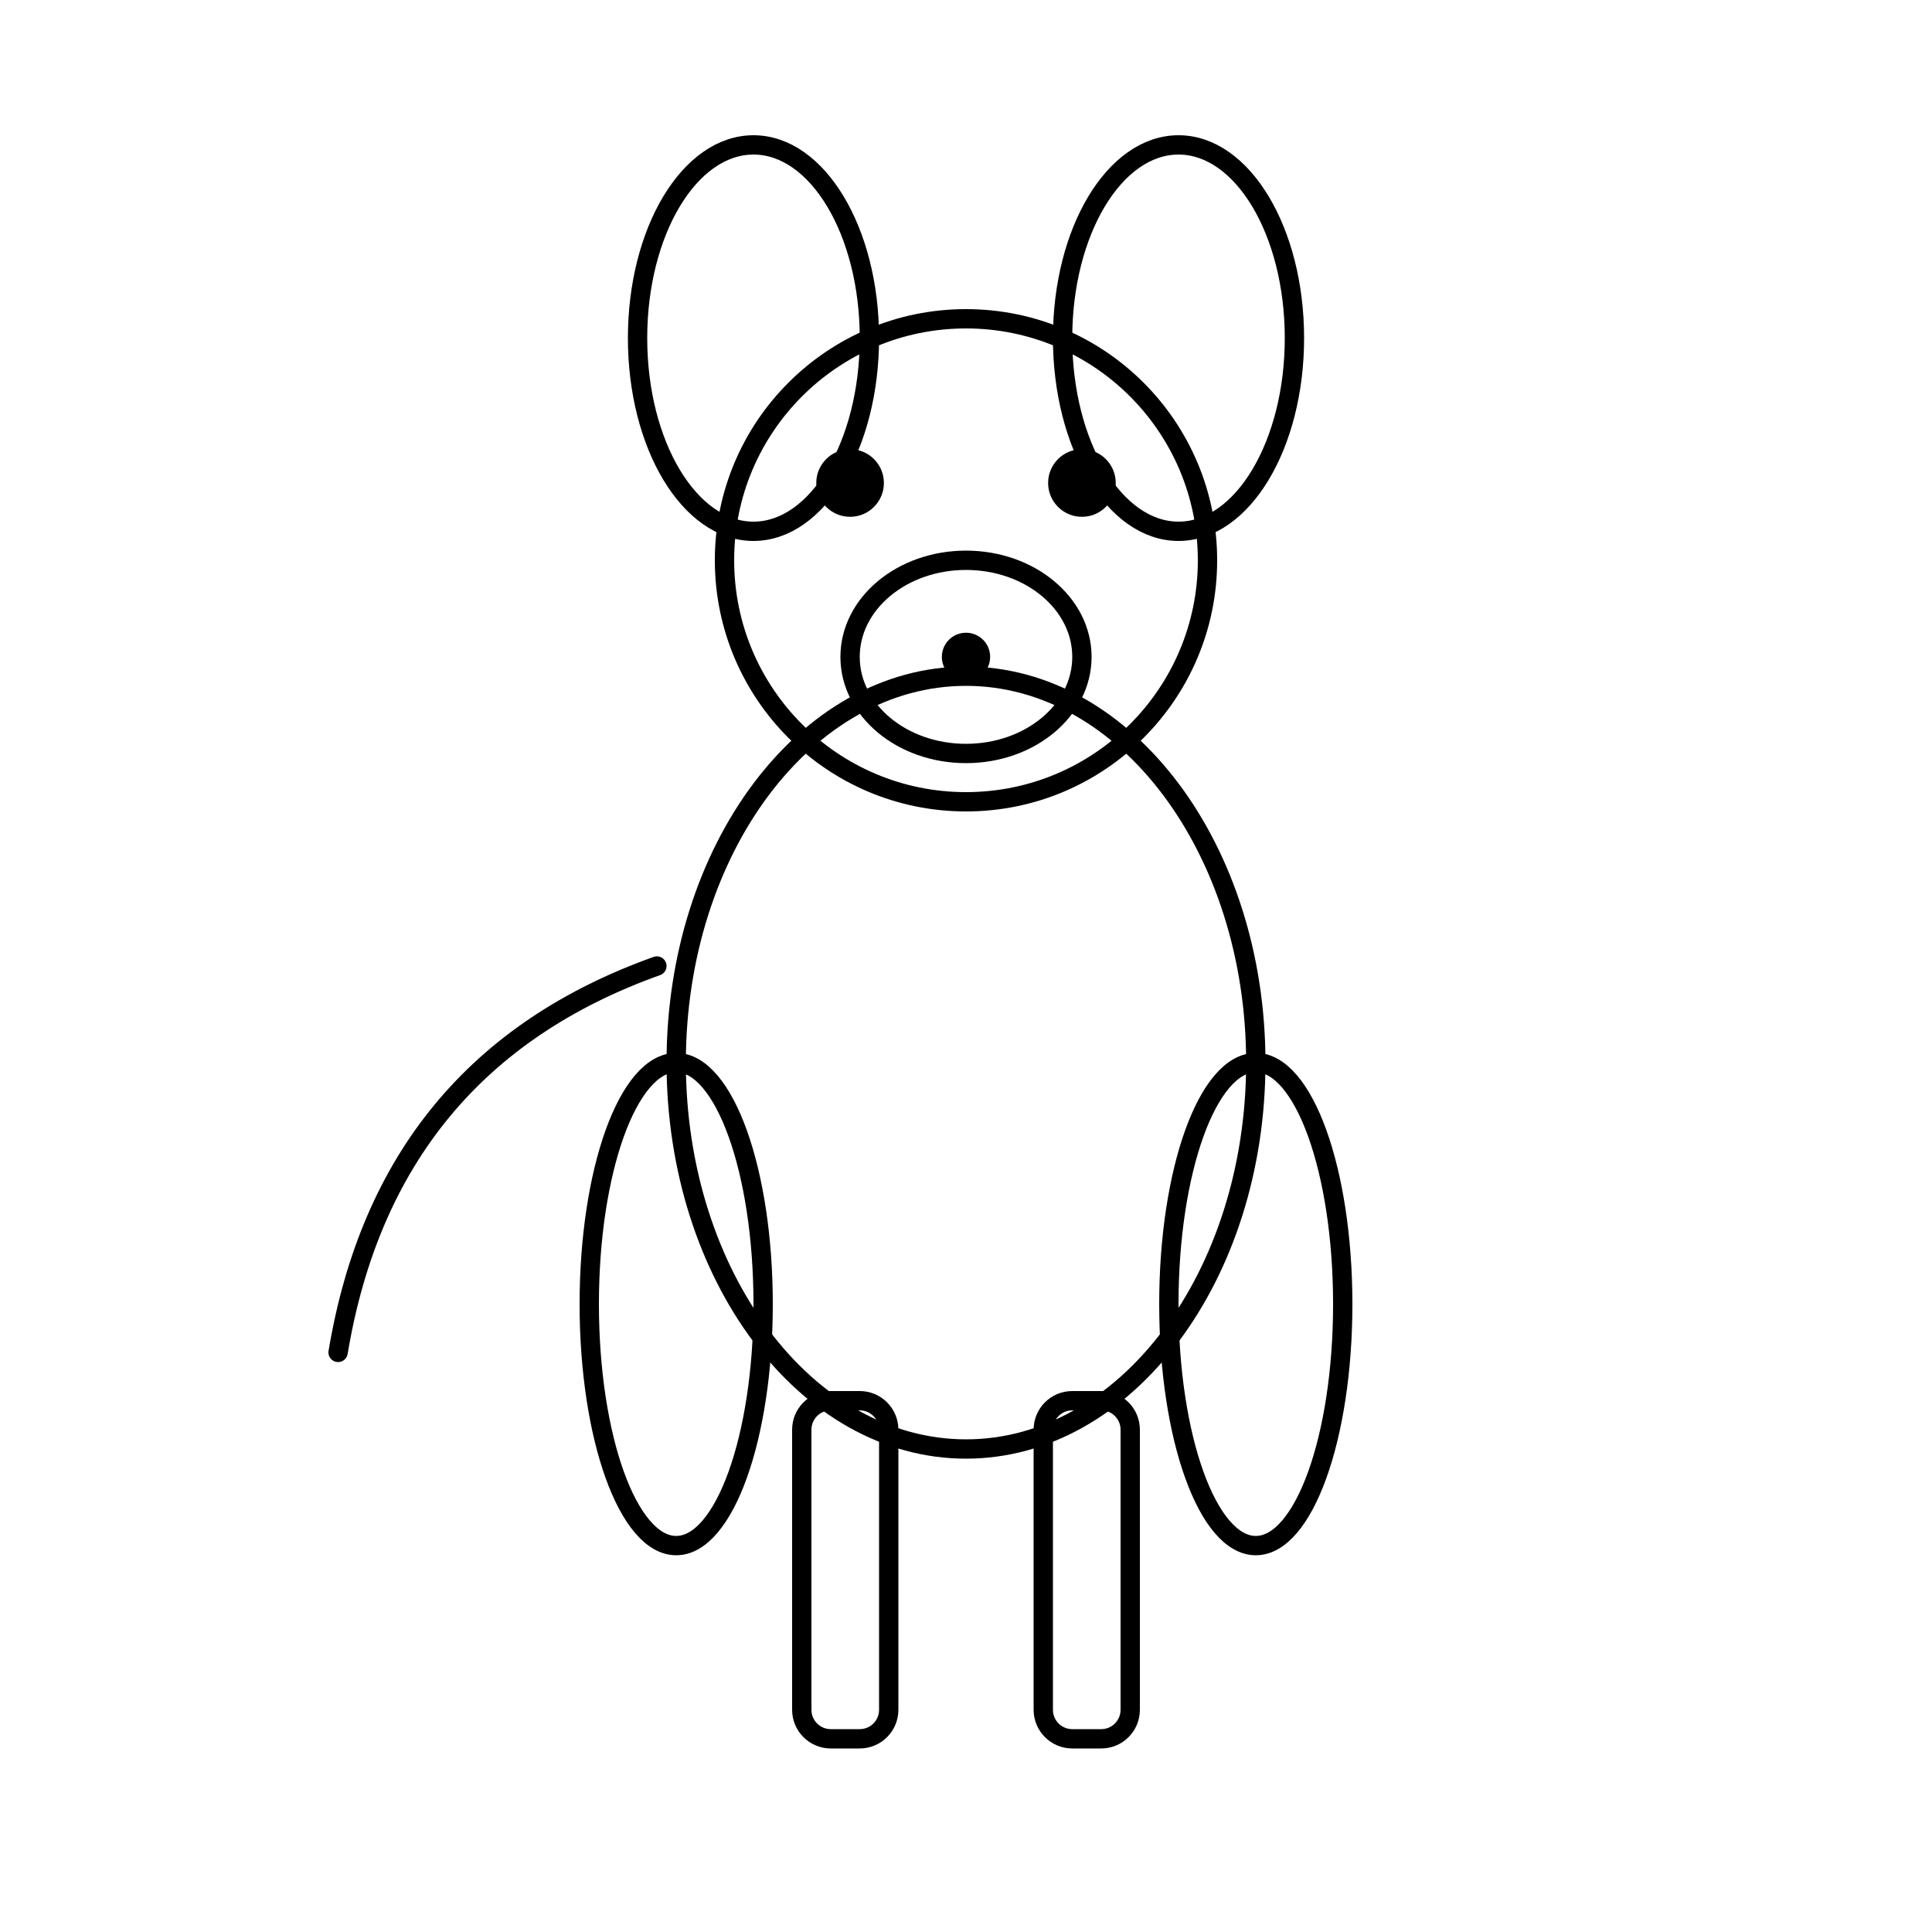
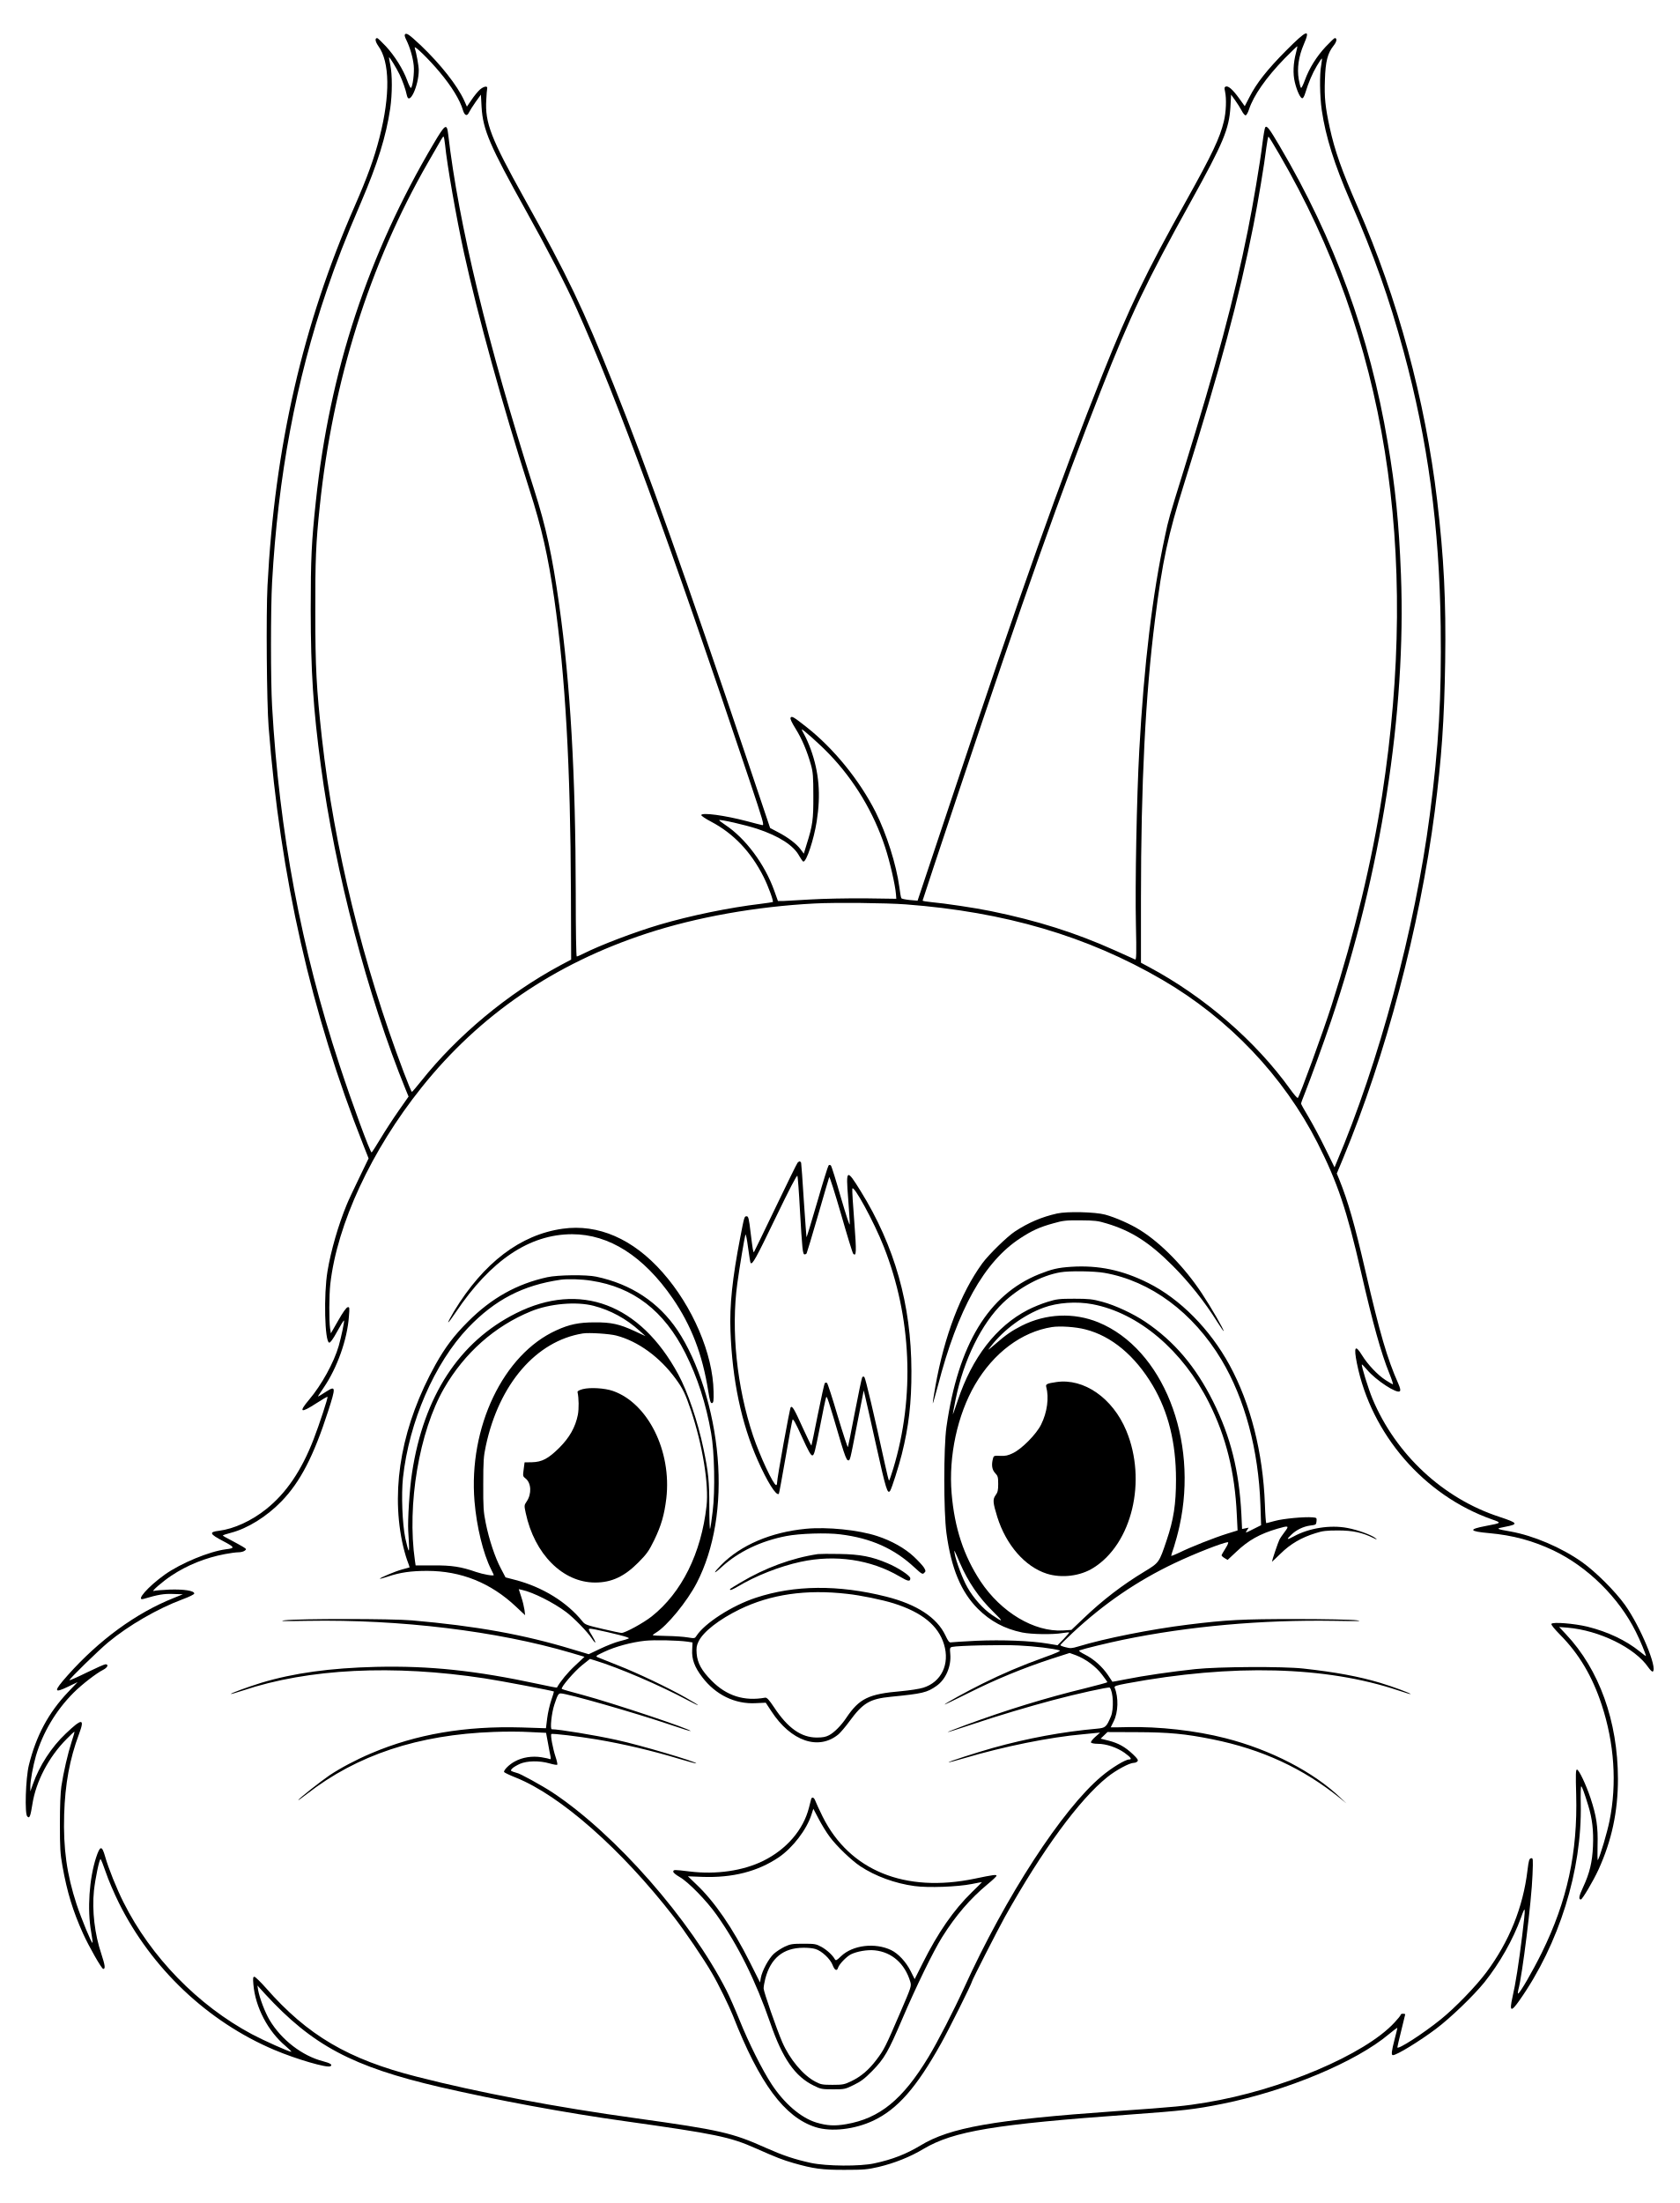
- <svg xmlns="http://www.w3.org/2000/svg" viewBox="0 0 200 200">
-   <ellipse cx="100" cy="110" rx="30" ry="40" fill="none" stroke="black" stroke-width="2" />
-   <circle cx="100" cy="58" r="25" fill="none" stroke="black" stroke-width="2" />
-   <ellipse cx="78" cy="35" rx="12" ry="20" fill="none" stroke="black" stroke-width="2" />
-   <ellipse cx="122" cy="35" rx="12" ry="20" fill="none" stroke="black" stroke-width="2" />
-   <ellipse cx="100" cy="68" rx="12" ry="10" fill="none" stroke="black" stroke-width="2" />
-   <circle cx="100" cy="68" r="2.5" fill="black" />
-   <circle cx="88" cy="50" r="3.5" fill="black" />
-   <circle cx="112" cy="50" r="3.5" fill="black" />
-   <rect x="83" y="145" width="9" height="35" fill="none" stroke="black" stroke-width="2" rx="3" />
-   <rect x="108" y="145" width="9" height="35" fill="none" stroke="black" stroke-width="2" rx="3" />
-   <ellipse cx="70" cy="135" rx="9" ry="25" fill="none" stroke="black" stroke-width="2" />
-   <ellipse cx="130" cy="135" rx="9" ry="25" fill="none" stroke="black" stroke-width="2" />
-   <path d="M68 100 Q40 110 35 140" fill="none" stroke="black" stroke-width="2" stroke-linecap="round" />
+ <svg xmlns="http://www.w3.org/2000/svg" version="1.0" width="1500pt" height="1967pt" viewBox="0 0 1500 1967" preserveAspectRatio="xMidYMid meet">
+   <g transform="translate(0,1967) scale(0.1,-0.1)" fill="#000000" stroke="none">
+     <path d="M3615 19360 c-3 -5 3 -26 14 -47 31 -62 59 -156 66 -227 7 -64 -9 -191 -25 -201 -4 -2 -19 27 -33 66 -37 101 -111 219 -190 305 -38 40 -73 74 -78 74 -23 0 -18 -31 10 -71 103 -141 107 -439 11 -814 -48 -189 -108 -354 -222 -615 -463 -1054 -715 -2151 -779 -3390 -13 -254 -7 -1042 10 -1260 104 -1337 381 -2559 846 -3734 l47 -119 -85 -176 c-47 -97 -97 -203 -110 -236 -75 -181 -142 -413 -172 -595 -35 -209 -25 -630 15 -638 10 -2 34 31 70 97 30 55 58 101 62 101 7 0 -23 -143 -47 -228 -43 -148 -153 -348 -264 -479 -97 -115 -77 -124 65 -32 52 34 97 60 99 57 6 -6 -73 -247 -125 -381 -107 -277 -244 -479 -422 -621 -131 -105 -288 -177 -423 -194 -90 -11 -84 -28 36 -91 108 -57 110 -64 27 -74 -151 -20 -402 -124 -546 -226 -150 -107 -266 -239 -189 -217 128 38 181 47 262 44 l88 -3 -84 -34 c-335 -134 -664 -374 -946 -691 -127 -143 -125 -163 7 -99 l83 40 -86 -90 c-174 -184 -284 -388 -349 -651 -29 -116 -39 -439 -14 -459 13 -11 17 -10 25 10 5 13 14 57 20 98 31 203 146 423 304 582 38 39 70 69 72 67 2 -2 -10 -43 -26 -92 -33 -102 -72 -270 -91 -396 -8 -53 -13 -178 -13 -335 0 -216 3 -267 23 -378 42 -234 93 -400 184 -602 53 -117 166 -315 180 -315 21 0 16 33 -16 131 -61 180 -85 390 -67 568 12 109 48 281 59 281 4 0 25 -53 47 -117 21 -64 74 -187 116 -272 291 -586 794 -1062 1389 -1314 194 -82 473 -164 501 -146 22 13 -1 28 -67 45 -185 48 -371 191 -476 367 -41 68 -90 198 -103 270 l-6 39 67 -74 c424 -461 781 -651 1564 -833 508 -117 1122 -231 1655 -305 809 -114 933 -139 1165 -242 185 -82 242 -104 336 -131 178 -51 256 -62 459 -61 170 0 202 3 302 26 142 34 281 89 401 161 268 159 636 220 1847 307 470 34 576 46 820 95 574 115 1196 375 1489 622 42 35 76 60 76 56 0 -4 -11 -51 -25 -103 -27 -104 -31 -140 -15 -140 35 0 237 124 385 235 129 97 334 294 432 415 136 170 255 379 328 580 41 115 42 103 10 -161 -30 -245 -59 -432 -87 -552 -29 -129 -13 -136 63 -27 353 502 559 1161 547 1753 -2 86 0 157 4 157 7 0 28 -57 63 -172 36 -117 48 -224 42 -362 -6 -142 -30 -242 -88 -366 -37 -79 -43 -110 -20 -110 13 0 112 168 157 266 119 261 174 519 174 811 -1 514 -167 977 -465 1292 l-60 64 75 -6 c284 -24 602 -180 721 -354 17 -24 34 -41 40 -38 45 28 -110 401 -248 595 -88 123 -263 297 -383 382 -183 130 -434 237 -641 274 -131 23 -133 25 -49 41 125 24 119 34 -50 90 -502 164 -924 557 -1132 1053 -37 89 -102 299 -95 307 2 2 23 -20 46 -47 80 -95 268 -217 293 -192 8 8 4 27 -14 69 -99 223 -164 446 -293 1003 -98 424 -154 619 -234 819 l-22 53 55 132 c383 922 685 2063 820 3101 61 469 85 817 93 1335 8 556 -11 925 -72 1445 -106 891 -353 1803 -709 2616 -144 331 -204 500 -250 709 -40 186 -49 269 -43 428 5 165 24 237 78 305 28 35 33 67 10 67 -5 0 -41 -35 -81 -77 -82 -88 -147 -192 -186 -299 -15 -41 -30 -71 -34 -69 -5 3 -14 38 -21 78 -16 97 -1 203 45 310 63 145 30 134 -158 -55 -169 -170 -265 -292 -327 -415 l-42 -81 -51 71 c-56 77 -96 113 -119 104 -12 -5 -13 -13 -6 -44 14 -64 10 -184 -11 -268 -35 -146 -104 -292 -335 -706 -359 -642 -506 -947 -747 -1549 -369 -922 -740 -1964 -1355 -3809 l-298 -893 -70 6 c-38 4 -72 11 -75 16 -4 6 -12 51 -18 101 -27 199 -114 474 -212 669 -143 283 -374 568 -619 760 -113 89 -130 99 -140 82 -6 -9 10 -43 45 -99 56 -90 102 -198 137 -323 18 -64 21 -104 21 -275 1 -213 -6 -264 -61 -438 l-24 -79 -29 39 c-36 48 -111 106 -202 153 l-70 37 -198 589 c-560 1664 -902 2625 -1198 3364 -279 696 -408 967 -800 1670 -297 534 -352 674 -339 879 2 47 6 92 8 100 7 27 -29 22 -65 -9 -19 -17 -53 -59 -75 -92 l-41 -60 -24 54 c-63 137 -211 324 -388 493 -108 101 -130 116 -143 95z m311 -333 c106 -126 182 -249 209 -342 15 -48 37 -56 54 -18 7 15 34 57 59 93 l47 65 6 -110 c12 -204 73 -345 397 -927 193 -346 359 -667 449 -868 370 -823 829 -2075 1544 -4209 127 -380 137 -413 116 -408 -12 2 -74 18 -137 35 -198 52 -399 79 -407 55 -2 -6 37 -33 87 -59 202 -106 357 -270 469 -492 42 -83 92 -220 83 -226 -4 -2 -52 -9 -107 -16 -284 -34 -625 -104 -904 -186 -223 -66 -531 -183 -683 -260 -26 -13 -51 -24 -57 -24 -5 0 -9 228 -9 563 -1 1054 -48 1870 -148 2577 -62 441 -117 695 -224 1030 -416 1304 -675 2375 -767 3170 -12 102 -26 94 -130 -82 -585 -988 -929 -2031 -1052 -3193 -39 -364 -46 -512 -46 -975 1 -547 22 -877 91 -1390 126 -941 419 -2059 757 -2888 l26 -63 -89 -127 c-49 -70 -122 -182 -162 -249 -40 -67 -76 -122 -79 -123 -13 0 -173 434 -287 781 -342 1038 -538 2081 -602 3204 -13 224 -13 873 0 1106 53 943 213 1799 489 2609 85 249 165 457 304 780 151 353 225 593 262 841 19 131 19 302 1 389 -8 36 -13 66 -11 68 4 5 65 -94 94 -154 27 -57 53 -130 65 -186 21 -96 106 86 106 226 0 37 -20 146 -36 200 -8 28 128 -104 222 -217z m7649 173 c-25 -94 -29 -188 -11 -263 19 -80 52 -150 69 -144 7 2 18 23 25 48 29 94 63 174 103 241 22 38 43 68 45 65 2 -2 -1 -28 -6 -58 -16 -80 -13 -280 5 -404 35 -237 113 -484 252 -804 217 -497 348 -869 478 -1346 218 -803 320 -1562 332 -2460 8 -627 -17 -1068 -98 -1685 -131 -1007 -454 -2210 -834 -3104 l-16 -39 -83 169 c-45 93 -113 219 -149 280 -37 61 -67 115 -67 120 0 6 16 50 36 99 47 118 169 453 232 640 446 1318 672 2759 624 3986 -18 461 -49 774 -118 1177 -161 956 -476 1818 -966 2649 -92 156 -112 183 -128 167 -4 -5 -16 -70 -25 -144 -21 -175 -86 -558 -131 -780 -123 -611 -277 -1186 -574 -2145 -131 -422 -133 -429 -165 -580 -113 -525 -188 -1149 -230 -1915 -23 -418 -38 -1197 -30 -1554 6 -264 4 -318 -7 -313 -7 3 -88 39 -180 81 -352 158 -693 266 -1109 351 -134 28 -417 70 -531 80 -43 4 -78 10 -78 14 0 4 148 450 329 991 576 1725 903 2647 1264 3565 266 677 404 967 805 1690 287 518 339 643 351 839 l6 111 36 -50 c20 -28 46 -69 58 -92 12 -24 28 -43 35 -43 8 0 21 23 31 53 40 123 153 285 318 455 61 61 112 111 113 109 2 -2 -3 -27 -11 -57z m-7600 -822 c17 -176 100 -649 169 -966 124 -564 343 -1357 585 -2115 110 -344 165 -586 221 -972 99 -690 145 -1500 149 -2621 l2 -602 -98 -52 c-469 -252 -918 -626 -1241 -1032 -42 -53 -80 -97 -83 -97 -4 -1 -36 77 -72 172 -367 969 -623 2015 -732 2987 -49 448 -59 625 -59 1125 -1 464 5 616 40 945 116 1117 444 2160 967 3070 135 235 131 230 138 230 4 0 10 -33 14 -72z m7451 -86 c951 -1635 1255 -3531 918 -5722 -90 -587 -249 -1245 -451 -1875 -80 -250 -285 -810 -302 -828 -4 -4 -34 30 -66 75 -309 431 -767 828 -1262 1093 l-73 39 0 571 c0 1025 40 1823 126 2495 65 517 116 753 258 1206 323 1031 492 1661 620 2309 41 207 99 554 116 698 7 53 15 97 19 97 3 0 47 -71 97 -158z m-4020 -5355 c225 -234 397 -521 499 -831 42 -127 91 -339 97 -421 l3 -40 -280 4 c-158 1 -369 -3 -485 -10 -113 -7 -225 -13 -248 -14 l-44 0 -33 92 c-85 238 -257 468 -438 588 -31 21 -56 40 -54 42 9 9 231 -42 339 -77 196 -65 327 -149 377 -244 15 -26 31 -49 36 -49 28 -1 93 195 119 358 38 242 21 440 -54 647 -16 44 -41 100 -55 125 -14 25 -25 48 -25 50 0 12 163 -133 246 -220z m684 -1342 c885 -67 1620 -283 2290 -673 595 -346 1084 -861 1388 -1459 177 -350 260 -595 387 -1148 106 -461 179 -725 253 -907 22 -54 36 -98 32 -98 -4 0 -33 17 -66 38 -71 46 -159 139 -210 222 -61 99 -75 76 -45 -74 127 -632 599 -1178 1205 -1392 90 -31 89 -32 -54 -59 -159 -30 -150 -48 30 -64 211 -19 392 -68 575 -155 305 -146 583 -420 735 -726 38 -75 90 -201 90 -216 0 -3 -25 16 -56 41 -123 99 -283 175 -467 221 -117 28 -310 44 -321 25 -5 -7 27 -46 79 -99 168 -170 286 -369 370 -624 113 -344 137 -703 70 -1035 -21 -105 -82 -310 -104 -351 -4 -7 -5 52 -3 130 5 166 -10 264 -63 424 -41 122 -104 254 -121 254 -11 0 -12 -42 -7 -222 14 -520 -80 -951 -307 -1413 -84 -170 -197 -365 -212 -365 -3 0 -2 15 2 32 36 129 119 800 127 1027 6 147 5 153 -13 149 -16 -3 -21 -18 -32 -108 -39 -329 -163 -636 -367 -910 -95 -127 -280 -318 -408 -421 -157 -127 -387 -275 -387 -249 0 6 16 74 35 150 19 76 35 141 35 144 0 4 -9 6 -20 6 -11 0 -20 -4 -20 -9 0 -6 -25 -37 -56 -70 -264 -286 -1014 -604 -1684 -714 -187 -31 -264 -39 -805 -77 -1090 -77 -1481 -146 -1745 -307 -127 -76 -248 -124 -411 -159 -127 -28 -426 -26 -567 4 -146 32 -248 66 -401 134 -301 135 -410 160 -1156 264 -718 99 -1410 230 -1960 371 -616 156 -979 370 -1350 793 -49 55 -95 100 -103 100 -12 0 -14 -12 -9 -68 17 -203 130 -419 288 -551 33 -28 56 -51 50 -51 -20 0 -246 101 -351 157 -482 257 -903 690 -1147 1178 -61 121 -134 302 -164 408 -29 102 -45 100 -81 -9 -61 -189 -80 -462 -44 -663 9 -52 15 -96 12 -98 -7 -8 -99 214 -142 344 -87 265 -120 498 -111 802 8 269 49 495 133 719 53 142 27 142 -120 2 -126 -119 -235 -287 -292 -450 l-23 -65 0 41 c-1 52 24 186 50 277 62 209 179 406 336 563 73 73 203 174 265 205 39 20 51 49 20 49 -10 0 -86 -34 -170 -75 -83 -41 -152 -71 -152 -67 0 13 262 268 345 337 184 153 443 302 665 385 60 22 105 44 105 52 0 25 -93 39 -220 35 -66 -3 -129 -8 -140 -12 -33 -11 74 82 155 136 143 95 305 160 479 193 46 9 100 16 120 16 21 0 46 6 56 14 18 13 17 15 -15 35 -19 12 -68 38 -107 59 -40 20 -73 39 -73 42 0 3 33 14 72 24 148 38 319 144 451 280 168 173 288 404 417 804 70 216 69 231 -13 179 -82 -52 -81 -52 -72 -36 5 8 26 39 46 69 121 178 210 429 225 633 7 83 6 89 -11 85 -12 -2 -44 -47 -84 -118 l-66 -115 -7 45 c-10 69 -9 294 2 395 61 536 368 1196 815 1755 519 649 1186 1105 2010 1375 445 146 979 241 1500 268 188 10 641 5 815 -8z" />
+     <path d="M7123 9288 c-6 -7 -95 -188 -198 -403 -103 -214 -189 -392 -191 -394 -7 -8 -12 26 -30 172 -15 127 -20 147 -35 147 -21 0 -21 2 -58 -190 -70 -361 -96 -607 -87 -835 16 -437 97 -823 243 -1153 85 -192 166 -322 189 -300 3 3 29 149 60 324 30 176 58 327 62 337 5 13 27 -26 83 -150 58 -127 80 -168 94 -168 16 0 24 33 67 250 26 138 52 258 56 268 7 18 16 -8 135 -413 31 -102 48 -146 59 -148 21 -4 17 -17 84 328 l58 295 12 -50 c7 -27 52 -229 101 -449 86 -387 100 -433 124 -395 14 22 75 213 103 324 62 248 87 457 86 745 -1 589 -149 1115 -454 1606 -125 202 -132 198 -111 -67 8 -107 15 -210 14 -229 0 -21 -31 74 -79 238 -43 151 -83 279 -89 285 -7 7 -14 8 -21 1 -5 -5 -51 -152 -101 -326 -51 -175 -94 -316 -96 -315 -1 2 -12 149 -24 328 -11 178 -22 330 -24 337 -3 6 -8 12 -13 12 -5 0 -14 -6 -19 -12z m21 -418 c21 -359 25 -400 42 -400 7 0 15 4 18 9 3 5 49 157 101 337 52 181 98 336 101 344 3 8 50 -140 105 -329 54 -189 103 -349 109 -355 29 -29 30 15 10 282 -12 150 -20 283 -18 297 6 49 195 -296 281 -516 249 -629 279 -1341 85 -1981 -18 -60 -35 -108 -38 -108 -3 0 -19 66 -37 148 -94 432 -173 766 -183 776 -8 8 -13 7 -20 -3 -4 -8 -34 -147 -65 -310 -31 -163 -59 -303 -62 -311 -2 -8 -43 116 -91 275 -47 160 -90 293 -96 297 -6 4 -15 3 -19 -1 -5 -5 -33 -132 -63 -281 -30 -150 -55 -275 -57 -277 -2 -2 -35 66 -74 151 -79 175 -97 206 -111 191 -9 -9 -122 -633 -122 -675 0 -11 -3 -20 -8 -20 -24 0 -145 259 -206 440 -146 437 -198 945 -141 1360 20 148 64 409 72 435 4 12 14 -37 24 -114 10 -73 20 -136 23 -138 16 -17 49 43 221 400 126 261 192 389 197 378 3 -9 14 -144 22 -301z" />
+     <path d="M9441 8835 c-138 -31 -255 -81 -376 -160 -70 -46 -234 -206 -292 -285 -193 -266 -338 -645 -419 -1098 -13 -75 -24 -143 -23 -151 0 -9 20 61 45 154 178 687 413 1108 736 1319 107 70 174 100 298 134 84 24 112 27 240 26 127 -1 156 -4 234 -28 220 -66 380 -168 587 -375 148 -148 289 -325 400 -503 30 -47 56 -85 57 -83 7 7 -112 213 -193 335 -155 235 -365 450 -553 567 -86 54 -220 113 -312 138 -89 24 -340 30 -429 10z" />
+     <path d="M5025 8699 c-377 -53 -706 -303 -970 -737 -31 -52 -54 -96 -52 -99 3 -2 33 38 67 89 312 465 659 698 1040 698 331 0 639 -197 898 -573 166 -242 265 -498 317 -825 15 -92 21 -112 34 -110 13 3 16 19 14 103 -5 336 -188 763 -457 1066 -262 297 -574 433 -891 388z" />
+     <path d="M9565 8359 c-117 -8 -169 -20 -285 -66 -452 -182 -722 -627 -827 -1363 -26 -182 -26 -757 0 -950 43 -315 130 -524 281 -675 112 -111 237 -178 395 -211 84 -17 274 -20 361 -5 30 5 57 7 59 5 2 -2 -21 -28 -50 -59 l-54 -55 -90 15 c-149 25 -405 35 -633 25 -114 -6 -216 -12 -227 -14 -16 -4 -26 7 -52 63 -75 158 -254 276 -528 345 -428 108 -821 104 -1165 -10 -215 -71 -458 -228 -531 -342 -13 -21 -17 -22 -77 -12 -35 6 -119 12 -188 13 -68 1 -124 4 -124 7 0 3 12 13 28 22 99 59 280 280 365 445 156 302 222 699 186 1120 -35 421 -173 859 -358 1135 -168 250 -414 413 -726 479 -89 19 -342 16 -438 -5 -272 -60 -497 -186 -707 -396 -127 -127 -202 -227 -290 -383 -295 -531 -400 -1082 -299 -1580 11 -54 31 -128 44 -164 14 -36 24 -67 23 -68 -2 -1 -31 -9 -66 -18 -63 -17 -205 -77 -199 -83 2 -2 35 7 74 20 106 36 205 50 348 50 303 0 568 -107 793 -319 l82 -77 -6 49 c-4 26 -16 79 -29 116 l-22 68 30 -7 c98 -21 281 -113 394 -198 69 -52 190 -176 229 -236 41 -61 41 -39 1 27 -31 50 -34 58 -19 61 18 3 287 -59 332 -76 28 -11 28 -11 -70 -37 -36 -9 -112 -39 -169 -66 l-103 -49 -147 44 c-431 131 -858 208 -1431 258 -175 16 -1016 16 -1135 1 -62 -8 -17 -9 205 -5 825 14 1689 -91 2348 -285 l122 -36 -83 -78 c-66 -61 -132 -141 -163 -197 -2 -2 -76 12 -166 32 -559 120 -969 164 -1448 153 -411 -10 -737 -55 -1026 -142 -123 -38 -278 -95 -272 -100 2 -2 51 12 108 31 585 196 1343 233 2160 108 146 -22 610 -111 617 -117 1 -2 -9 -36 -23 -76 -14 -41 -31 -114 -37 -163 l-11 -89 -216 7 c-505 15 -944 -60 -1345 -231 -135 -57 -276 -132 -373 -197 -79 -54 -267 -202 -278 -220 -4 -7 30 18 77 54 447 348 994 530 1669 554 96 4 241 4 321 -1 l146 -7 17 -91 c9 -51 19 -105 23 -121 3 -18 2 -27 -4 -23 -5 3 -40 11 -77 17 -84 13 -170 0 -239 -38 -49 -26 -100 -77 -95 -94 2 -5 50 -28 108 -51 395 -159 938 -637 1404 -1237 102 -131 273 -383 346 -510 58 -99 150 -288 185 -375 238 -608 462 -910 740 -998 140 -44 348 -20 514 58 217 103 385 294 606 690 67 119 275 536 275 551 0 11 228 458 295 579 333 595 664 1047 915 1248 77 62 198 127 236 127 12 0 27 6 33 14 9 10 0 24 -41 63 -70 66 -130 99 -216 121 l-72 18 31 30 30 29 262 -1 c289 -1 434 -15 677 -64 441 -89 808 -259 1140 -527 l55 -45 -54 51 c-240 230 -622 428 -1026 531 -269 69 -594 105 -875 99 -83 -2 -150 -3 -150 -2 0 1 12 25 27 55 40 80 44 212 8 299 -5 14 11 20 107 38 945 176 1780 154 2428 -63 57 -19 106 -34 108 -32 5 6 -154 65 -273 101 -187 56 -396 95 -685 127 -181 20 -756 17 -965 -5 -207 -22 -463 -59 -621 -91 -66 -13 -119 -23 -119 -22 0 0 -18 27 -39 59 -52 77 -129 145 -207 184 -39 20 -58 34 -49 37 44 16 264 69 390 95 586 121 1242 179 1880 169 223 -4 268 -3 205 5 -44 6 -287 11 -545 11 -475 0 -612 -7 -960 -50 -331 -41 -744 -123 -980 -195 -56 -17 -71 -18 -112 -7 -26 6 -48 15 -48 19 0 4 49 53 110 110 281 262 577 464 912 623 179 85 434 185 475 186 7 0 -2 -24 -22 -55 -19 -30 -35 -58 -35 -62 0 -5 12 -16 27 -25 l27 -16 77 72 c108 103 211 161 369 207 100 29 106 27 65 -27 -20 -26 -42 -58 -49 -73 -11 -21 -66 -184 -66 -195 0 -2 35 31 78 73 86 85 185 143 312 182 62 20 97 24 200 24 130 0 216 -18 315 -67 37 -18 38 -18 17 0 -36 28 -157 72 -247 89 -155 30 -346 -1 -482 -76 -61 -34 -67 -28 -20 16 45 44 109 74 170 82 50 6 52 7 55 38 3 30 1 32 -35 35 -75 6 -259 -11 -333 -31 -41 -11 -78 -21 -81 -21 -3 0 -9 75 -12 168 -17 462 -128 899 -316 1244 -175 321 -443 591 -725 732 -231 116 -446 161 -691 145z m298 -54 c413 -72 793 -354 1046 -776 209 -350 331 -804 348 -1296 l6 -181 -72 -36 c-70 -36 -71 -36 -55 -11 l16 25 -29 -6 -30 -6 -6 131 c-20 389 -96 692 -252 1006 -156 313 -348 539 -606 713 -107 72 -269 148 -386 179 -85 23 -117 27 -248 27 -135 0 -159 -3 -239 -28 -50 -15 -129 -47 -177 -72 -281 -145 -497 -425 -625 -808 -24 -72 -43 -127 -44 -122 0 5 11 64 25 132 71 351 232 678 424 862 144 137 342 243 511 272 79 14 303 11 393 -5z m-4583 -70 c376 -57 651 -268 841 -647 109 -217 184 -450 230 -713 30 -165 37 -517 14 -699 -9 -76 -19 -146 -23 -156 -4 -11 -7 79 -7 198 0 226 -8 306 -52 516 -50 241 -141 510 -226 666 -341 629 -877 830 -1447 545 -508 -254 -826 -741 -930 -1425 -22 -139 -40 -424 -34 -520 9 -140 10 -180 3 -173 -4 5 -17 53 -29 108 -27 130 -37 389 -21 540 54 499 282 1025 582 1340 241 251 489 380 829 429 61 8 183 5 270 -9z m4477 -210 c412 -78 806 -412 1041 -880 152 -303 231 -622 248 -998 l7 -142 -94 -29 c-112 -35 -326 -119 -426 -169 -40 -19 -73 -32 -73 -28 0 4 11 40 25 80 13 40 36 123 49 184 172 776 -150 1584 -724 1820 -220 90 -469 79 -685 -30 -89 -45 -142 -82 -235 -163 -72 -62 -74 -63 -40 -20 117 150 293 279 470 344 124 46 295 58 437 31z m-4456 -14 c151 -39 292 -115 414 -226 l50 -45 -95 44 c-138 64 -211 80 -360 79 -138 0 -226 -18 -341 -71 -474 -214 -786 -866 -731 -1528 19 -226 77 -465 148 -606 13 -26 24 -49 24 -51 0 -11 -95 6 -157 27 -135 47 -217 60 -385 59 l-156 0 -6 41 c-73 499 38 1155 260 1540 182 316 453 556 777 688 167 68 403 89 558 49z m4393 -211 c233 -59 444 -235 602 -502 139 -236 207 -511 207 -838 0 -221 -21 -358 -84 -544 -66 -197 -67 -199 -194 -276 -199 -120 -377 -256 -551 -423 l-105 -100 -77 -5 c-256 -14 -551 162 -735 439 -150 228 -232 476 -258 785 -28 333 52 701 209 971 166 284 416 471 687 514 71 11 212 2 299 -21z m-4189 -55 c194 -51 388 -192 529 -385 64 -87 87 -135 136 -280 105 -313 162 -663 140 -857 -47 -421 -221 -773 -490 -986 -72 -57 -236 -147 -269 -147 -9 0 -85 16 -170 36 -141 33 -156 38 -179 67 -138 172 -357 307 -599 370 l-88 23 -42 80 c-52 98 -105 257 -135 406 -20 99 -23 141 -22 348 0 205 3 248 23 340 118 553 450 937 866 1004 56 9 240 -3 300 -19z m3068 -2030 c73 -169 169 -310 301 -439 92 -90 88 -95 -15 -25 -76 51 -165 150 -218 244 -43 75 -103 235 -115 305 -7 40 -5 37 47 -85z m-1008 -276 c122 -13 315 -53 417 -85 253 -80 398 -198 449 -366 54 -176 -24 -337 -185 -387 -34 -11 -122 -24 -196 -31 -294 -25 -375 -65 -493 -240 -44 -66 -106 -129 -152 -153 -30 -16 -57 -21 -110 -21 -139 0 -259 84 -381 269 -46 69 -65 89 -80 87 -188 -34 -345 16 -479 152 -89 90 -126 157 -133 241 -4 52 -1 72 17 109 42 87 184 197 366 286 278 135 594 181 960 139z m-1425 -427 l45 -7 -3 -65 c-5 -84 21 -155 89 -244 120 -159 295 -244 481 -233 l87 4 50 -76 c175 -269 423 -354 601 -205 17 15 61 66 96 114 121 165 181 201 370 220 283 28 323 37 408 97 83 58 133 175 123 285 -5 53 -3 58 16 63 51 12 445 21 596 13 145 -7 307 -27 365 -44 13 -4 -34 -26 -140 -63 -205 -74 -371 -145 -548 -233 -149 -74 -333 -176 -340 -187 -3 -4 95 43 217 104 237 119 484 221 741 305 l159 51 58 -21 c86 -33 177 -100 231 -172 27 -35 48 -65 48 -68 0 -3 -89 -27 -197 -54 -350 -85 -703 -193 -1076 -331 -86 -32 -156 -59 -154 -61 1 -2 104 31 227 72 227 76 496 156 714 214 205 55 500 120 507 112 32 -36 38 -192 11 -257 -41 -96 -48 -103 -126 -110 -305 -27 -622 -86 -926 -171 -152 -43 -403 -124 -398 -129 2 -2 64 14 138 36 354 105 769 189 1060 214 36 3 85 8 110 11 l45 4 -44 -39 c-25 -22 -41 -44 -37 -50 4 -6 31 -11 61 -11 75 0 171 -33 238 -80 58 -42 70 -60 41 -60 -34 0 -157 -75 -246 -150 -351 -294 -857 -1074 -1228 -1890 -90 -198 -236 -482 -318 -617 -230 -380 -435 -547 -734 -599 -105 -18 -172 -14 -269 15 -136 42 -284 169 -396 339 -84 127 -207 373 -289 577 -38 94 -90 213 -117 265 -321 630 -990 1392 -1550 1764 -92 61 -301 176 -321 176 -2 0 -17 5 -32 10 -25 10 -26 11 -10 29 10 11 41 29 69 42 65 28 175 30 265 4 34 -10 65 -15 69 -12 3 4 -3 35 -15 70 -25 75 -47 195 -38 204 7 8 245 -21 406 -48 242 -41 496 -101 735 -173 82 -25 151 -43 153 -41 12 12 -508 166 -713 210 -196 43 -514 95 -577 95 -17 0 -2 145 23 220 28 85 36 100 57 100 57 0 656 -171 976 -279 99 -34 181 -59 183 -57 14 13 -691 249 -962 322 -99 26 -183 50 -187 54 -14 11 112 157 182 213 l69 55 43 -13 c214 -65 578 -221 838 -360 123 -65 106 -47 -25 27 -156 89 -434 221 -600 286 -88 35 -171 68 -185 74 -24 10 -21 13 58 50 97 46 242 85 362 98 85 9 295 4 380 -8z" />
+     <path d="M9435 7330 c-83 -12 -98 -19 -91 -43 26 -97 9 -227 -46 -337 -42 -85 -171 -216 -250 -254 -45 -22 -68 -27 -114 -25 -54 3 -59 1 -65 -22 -16 -57 -10 -102 19 -132 24 -25 27 -36 27 -97 0 -56 -4 -74 -23 -100 -27 -37 -25 -66 15 -195 79 -251 248 -444 442 -506 133 -42 299 -22 416 52 345 215 480 778 294 1225 -121 291 -379 470 -624 434z" />
+     <path d="M5205 7267 c-33 -9 -49 -18 -47 -27 12 -52 13 -149 3 -202 -22 -110 -74 -203 -165 -294 -99 -98 -155 -128 -246 -130 l-65 -1 -8 -62 c-8 -59 -8 -63 17 -82 51 -40 56 -137 10 -205 -23 -34 -23 -36 -9 -102 78 -368 331 -622 620 -622 147 0 261 53 387 180 76 77 93 101 142 201 62 129 89 223 107 370 49 423 -164 851 -478 960 -73 25 -201 33 -268 16z" />
+     <path d="M7245 3608 c-2 -7 -11 -42 -20 -78 -50 -198 -200 -372 -408 -475 -181 -89 -420 -124 -657 -95 -141 17 -144 17 -147 0 -2 -9 20 -28 58 -50 76 -43 240 -211 329 -337 193 -273 348 -586 480 -967 109 -316 220 -476 388 -558 62 -31 73 -33 172 -33 102 0 108 1 185 39 64 31 97 56 165 125 108 110 143 171 269 466 123 288 278 606 356 730 121 193 250 342 405 471 44 36 80 70 80 76 0 12 -27 9 -194 -26 -623 -130 -1119 72 -1359 554 -29 58 -57 120 -64 138 -11 32 -30 42 -38 20z m165 -338 c61 -83 196 -212 273 -263 134 -89 312 -154 484 -177 122 -17 386 -7 511 18 50 10 92 18 92 17 0 -2 -41 -42 -91 -91 -162 -158 -302 -360 -438 -632 l-72 -143 -35 70 c-42 84 -111 158 -175 189 -144 69 -343 45 -447 -54 -38 -37 -47 -42 -55 -29 -21 38 -70 83 -119 111 -50 27 -60 29 -163 29 -98 0 -116 -3 -166 -26 -31 -15 -75 -43 -98 -64 -45 -41 -105 -152 -116 -215 l-7 -41 -92 183 c-153 304 -315 540 -478 694 l-74 71 127 -5 c272 -10 497 48 685 175 124 85 248 246 291 380 l17 53 48 -91 c26 -50 70 -122 98 -159z m-128 -1002 c56 -16 133 -88 154 -143 18 -48 39 -58 49 -24 10 32 74 98 114 119 55 27 148 43 214 36 153 -16 269 -119 317 -281 11 -39 9 -45 -90 -275 -132 -307 -144 -331 -213 -422 -68 -90 -137 -149 -227 -192 -59 -28 -74 -31 -165 -31 -91 0 -105 3 -154 29 -109 57 -228 200 -294 351 -51 118 -167 452 -167 481 0 16 7 56 15 87 48 183 160 275 339 276 38 1 87 -4 108 -11z" />
+     <path d="M7199 6020 c-313 -30 -583 -145 -759 -324 -76 -78 -71 -88 8 -15 147 134 347 230 574 274 116 23 362 31 484 15 273 -34 479 -126 661 -295 65 -60 73 -64 87 -49 15 14 15 18 -1 46 -10 17 -51 61 -90 98 -81 76 -200 143 -329 185 -167 55 -446 83 -635 65z" />
+     <path d="M7305 5794 c-233 -35 -472 -123 -693 -255 -103 -62 -97 -57 -89 -65 3 -3 32 10 64 29 162 97 375 181 564 222 310 67 626 20 882 -130 78 -46 97 -49 97 -17 0 23 -111 96 -203 134 -140 60 -246 80 -427 83 -91 2 -178 1 -195 -1z" />
+   </g>
</svg>
